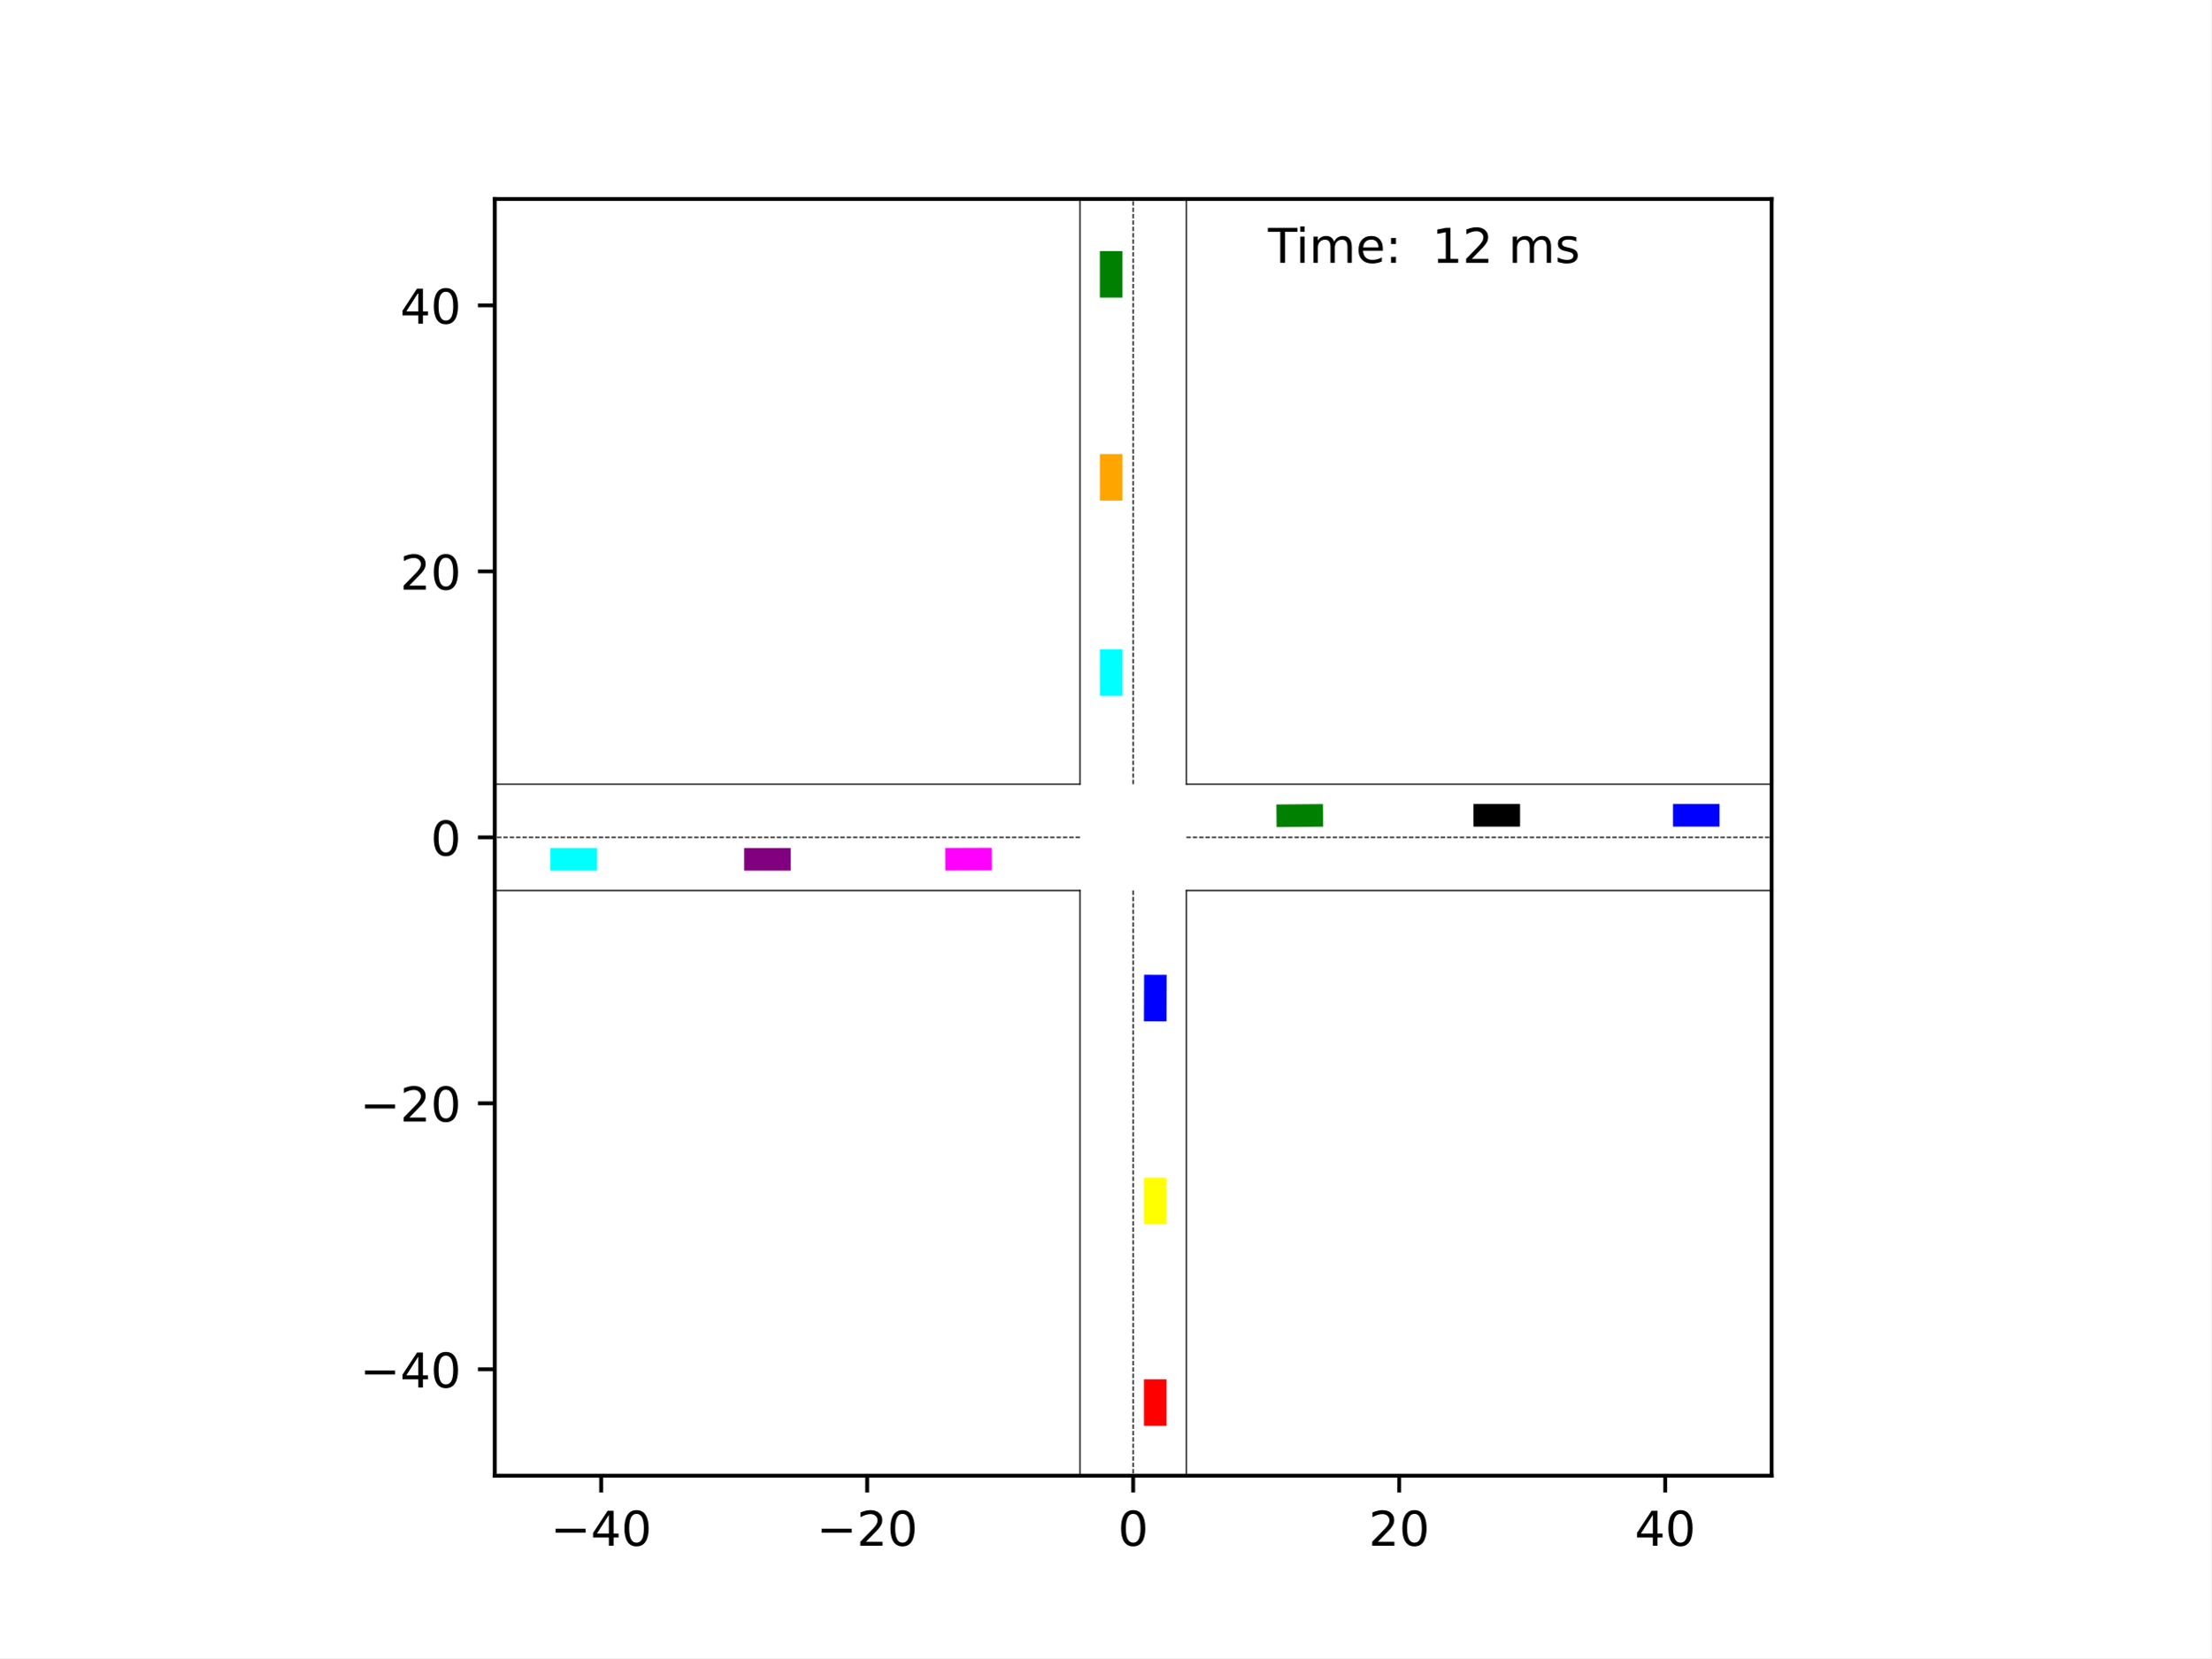
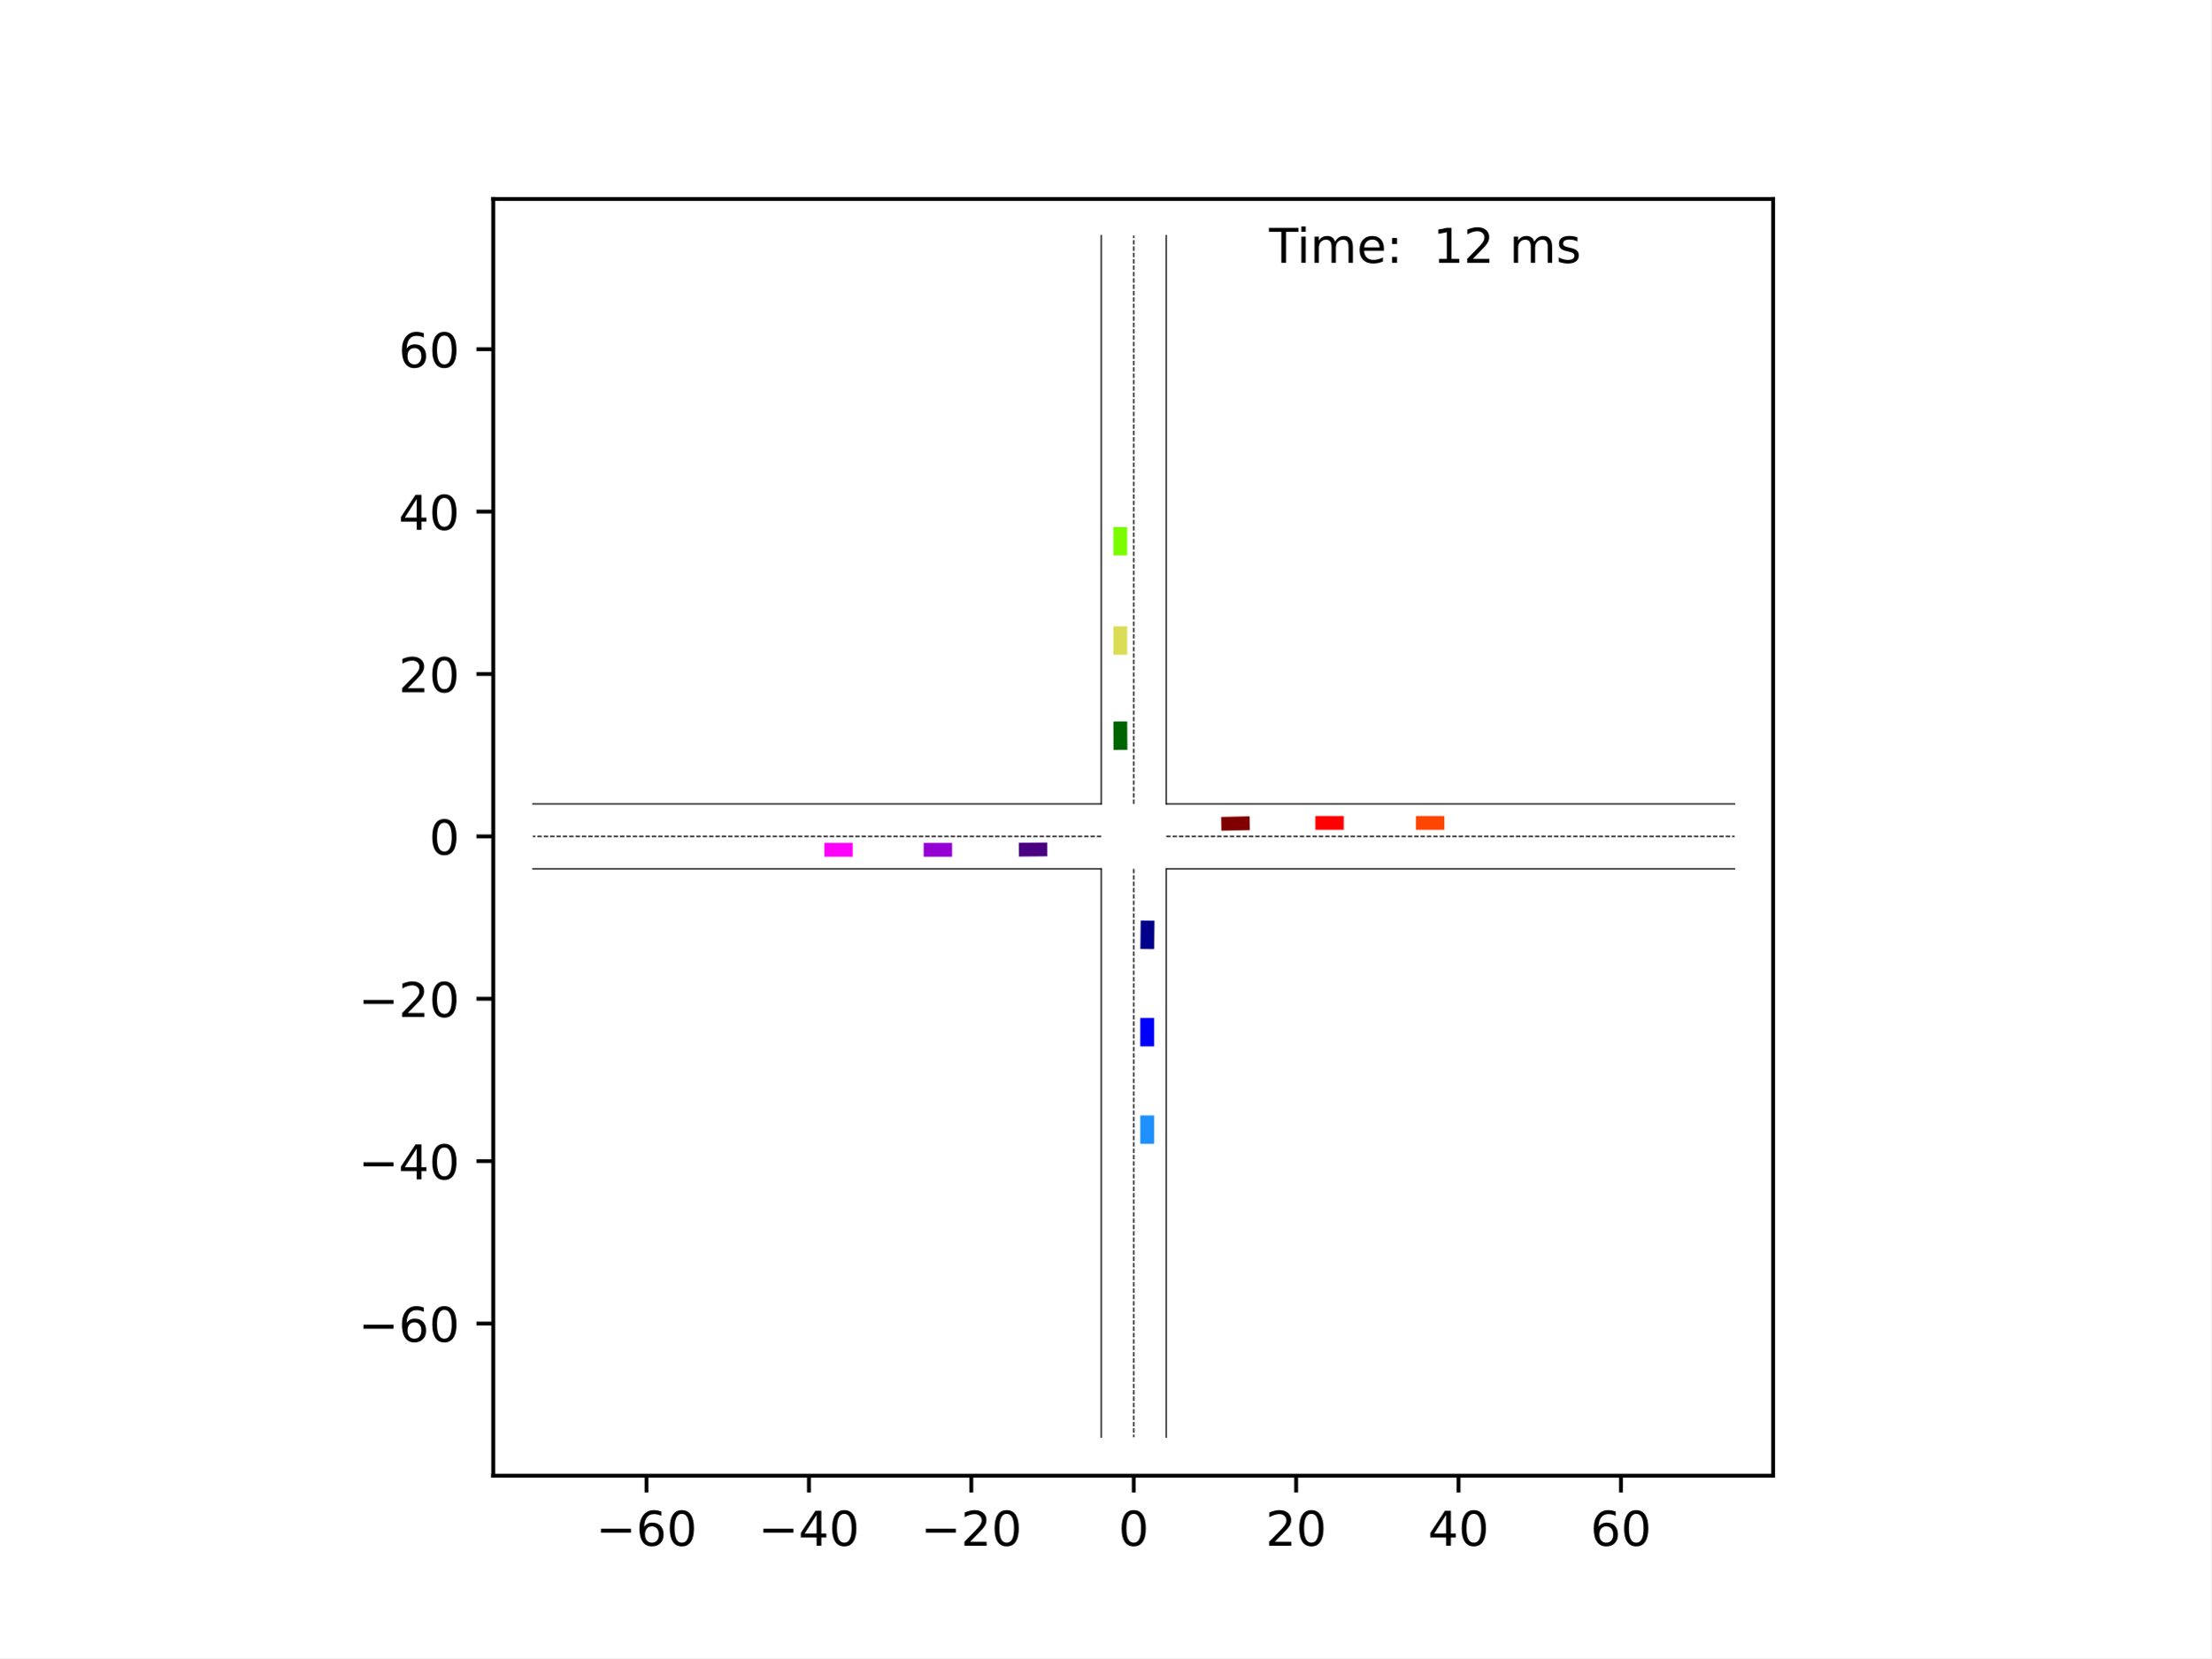
<svg xmlns="http://www.w3.org/2000/svg" xmlns:xlink="http://www.w3.org/1999/xlink" width="460.8pt" height="345.6pt" viewBox="0 0 460.8 345.6" version="1.1">
  <defs>
    <style type="text/css">*{stroke-linejoin: round; stroke-linecap: butt}</style>
  </defs>
  <g id="figure_1">
    <g id="patch_1">
      <path d="M 0 345.6  L 460.8 345.6  L 460.8 0  L 0 0  z " style="fill: #ffffff" />
    </g>
    <g id="axes_1">
      <g id="patch_2">
-         <path d="M 103.104 307.584  L 369.216 307.584  L 369.216 41.472  L 103.104 41.472  z " style="fill: #ffffff" />
+         <path d="M 102.788 307.584  L 369.532 307.584  L 369.532 41.472  L 102.788 41.472  z " style="fill: #ffffff" />
      </g>
      <g id="patch_3">
-         <path d="M 243.107 212.89  L 243.145 203.188  L 238.432 203.17  L 238.394 212.872  z " clip-path="url(#pfd4b394bae)" style="fill: #0000ff" />
+         <path d="M 240.532 197.83  L 240.602 191.907  L 237.725 191.873  L 237.655 197.796  z " clip-path="url(#p323396c1b2)" style="fill: #00008b" />
      </g>
      <g id="patch_4">
-         <path d="M 275.706 167.591  L 266.005 167.672  L 266.044 172.384  L 275.745 172.304  z " clip-path="url(#pfd4b394bae)" style="fill: #008000" />
+         <path d="M 260.41 170.142  L 254.488 170.273  L 254.552 173.149  L 260.474 173.019  z " clip-path="url(#p323396c1b2)" style="fill: #800000" />
      </g>
      <g id="patch_5">
-         <path d="M 229.212 135.332  L 229.222 145.034  L 233.934 145.029  L 233.925 135.327  z " clip-path="url(#pfd4b394bae)" style="fill: #00ffff" />
+         <path d="M 232.04 150.377  L 232.066 156.301  L 234.943 156.288  L 234.917 150.365  z " clip-path="url(#p323396c1b2)" style="fill: #006400" />
      </g>
      <g id="patch_6">
-         <path d="M 197.001 181.459  L 206.703 181.421  L 206.684 176.709  L 196.982 176.747  z " clip-path="url(#pfd4b394bae)" style="fill: #ff00ff" />
+         <path d="M 212.346 178.532  L 218.269 178.482  L 218.245 175.605  L 212.322 175.655  z " clip-path="url(#p323396c1b2)" style="fill: #4b0082" />
      </g>
      <g id="patch_7">
-         <path d="M 243.109 255.148  L 243.109 245.446  L 238.397 245.446  L 238.397 255.148  z " clip-path="url(#pfd4b394bae)" style="fill: #ffff00" />
+         <path d="M 240.517 218.106  L 240.517 212.182  L 237.64 212.182  L 237.64 218.106  z " clip-path="url(#p323396c1b2)" style="fill: #0000ff" />
      </g>
      <g id="patch_8">
-         <path d="M 316.78 167.579  L 307.078 167.579  L 307.078 172.291  L 316.78 172.291  z " clip-path="url(#pfd4b394bae)" />
+         <path d="M 280.054 170.083  L 274.131 170.083  L 274.131 172.96  L 280.054 172.96  z " clip-path="url(#p323396c1b2)" style="fill: #ff0000" />
      </g>
      <g id="patch_9">
-         <path d="M 229.211 94.639  L 229.211 104.341  L 233.923 104.341  L 233.923 94.639  z " clip-path="url(#pfd4b394bae)" style="fill: #ffa500" />
+         <path d="M 232.032 130.546  L 232.032 136.469  L 234.909 136.469  L 234.909 130.546  z " clip-path="url(#p323396c1b2)" style="fill: #dbdc56" />
      </g>
      <g id="patch_10">
-         <path d="M 155.079 181.477  L 164.781 181.477  L 164.781 176.765  L 155.079 176.765  z " clip-path="url(#pfd4b394bae)" style="fill: #800080" />
+         <path d="M 192.494 178.568  L 198.418 178.568  L 198.418 175.691  L 192.494 175.691  z " clip-path="url(#p323396c1b2)" style="fill: #9400d3" />
      </g>
      <g id="patch_11">
-         <path d="M 243.109 297.189  L 243.109 287.487  L 238.397 287.487  L 238.397 297.189  z " clip-path="url(#pfd4b394bae)" style="fill: #ff0000" />
+         <path d="M 240.517 238.414  L 240.517 232.491  L 237.64 232.491  L 237.64 238.414  z " clip-path="url(#p323396c1b2)" style="fill: #1e90ff" />
      </g>
      <g id="patch_12">
-         <path d="M 358.36 167.579  L 348.658 167.579  L 348.658 172.291  L 358.36 172.291  z " clip-path="url(#pfd4b394bae)" style="fill: #0000ff" />
+         <path d="M 301.009 170.083  L 295.085 170.083  L 295.085 172.96  L 301.009 172.96  z " clip-path="url(#p323396c1b2)" style="fill: #ff4500" />
      </g>
      <g id="patch_13">
-         <path d="M 229.211 52.328  L 229.211 62.03  L 233.923 62.03  L 233.923 52.328  z " clip-path="url(#pfd4b394bae)" style="fill: #008000" />
+         <path d="M 232.032 109.841  L 232.032 115.764  L 234.909 115.764  L 234.909 109.841  z " clip-path="url(#p323396c1b2)" style="fill: #7cfc00" />
      </g>
      <g id="patch_14">
-         <path d="M 114.691 181.477  L 124.393 181.477  L 124.393 176.765  L 114.691 176.765  z " clip-path="url(#pfd4b394bae)" style="fill: #00ffff" />
+         <path d="M 171.789 178.568  L 177.713 178.568  L 177.713 175.691  L 171.789 175.691  z " clip-path="url(#p323396c1b2)" style="fill: #ff00ff" />
      </g>
      <g id="matplotlib.axis_1">
        <g id="xtick_1">
          <g id="line2d_1">
            <defs>
-               <path id="mc96eb05656" d="M 0 0  L 0 3.5  " style="stroke: #000000; stroke-width: 0.8" />
+               <path id="m412391adef" d="M 0 0  L 0 3.5  " style="stroke: #000000; stroke-width: 0.8" />
            </defs>
            <g>
-               <use xlink:href="#mc96eb05656" x="125.28" y="307.584" style="stroke: #000000; stroke-width: 0.8" />
+               <use xlink:href="#m412391adef" x="134.73" y="307.584" style="stroke: #000000; stroke-width: 0.8" />
            </g>
          </g>
          <g id="text_1">
-             <g transform="translate(114.7277 322.1824) scale(0.1 -0.1)">
+             <g transform="translate(124.1775 322.1824) scale(0.1 -0.1)">
              <defs>
                <path id="DejaVuSans-2212" d="M 678 2272  L 4684 2272  L 4684 1741  L 678 1741  L 678 2272  z " transform="scale(0.015625)" />
-                 <path id="DejaVuSans-34" d="M 2419 4116  L 825 1625  L 2419 1625  L 2419 4116  z M 2253 4666  L 3047 4666  L 3047 1625  L 3713 1625  L 3713 1100  L 3047 1100  L 3047 0  L 2419 0  L 2419 1100  L 313 1100  L 313 1709  L 2253 4666  z " transform="scale(0.015625)" />
+                 <path id="DejaVuSans-36" d="M 2113 2584  Q 1688 2584 1439 2293  Q 1191 2003 1191 1497  Q 1191 994 1439 701  Q 1688 409 2113 409  Q 2538 409 2786 701  Q 3034 994 3034 1497  Q 3034 2003 2786 2293  Q 2538 2584 2113 2584  z M 3366 4563  L 3366 3988  Q 3128 4100 2886 4159  Q 2644 4219 2406 4219  Q 1781 4219 1451 3797  Q 1122 3375 1075 2522  Q 1259 2794 1537 2939  Q 1816 3084 2150 3084  Q 2853 3084 3261 2657  Q 3669 2231 3669 1497  Q 3669 778 3244 343  Q 2819 -91 2113 -91  Q 1303 -91 875 529  Q 447 1150 447 2328  Q 447 3434 972 4092  Q 1497 4750 2381 4750  Q 2619 4750 2861 4703  Q 3103 4656 3366 4563  z " transform="scale(0.015625)" />
                <path id="DejaVuSans-30" d="M 2034 4250  Q 1547 4250 1301 3770  Q 1056 3291 1056 2328  Q 1056 1369 1301 889  Q 1547 409 2034 409  Q 2525 409 2770 889  Q 3016 1369 3016 2328  Q 3016 3291 2770 3770  Q 2525 4250 2034 4250  z M 2034 4750  Q 2819 4750 3233 4129  Q 3647 3509 3647 2328  Q 3647 1150 3233 529  Q 2819 -91 2034 -91  Q 1250 -91 836 529  Q 422 1150 422 2328  Q 422 3509 836 4129  Q 1250 4750 2034 4750  z " transform="scale(0.015625)" />
              </defs>
              <use xlink:href="#DejaVuSans-2212" />
-               <use xlink:href="#DejaVuSans-34" x="83.789" />
+               <use xlink:href="#DejaVuSans-36" x="83.789" />
              <use xlink:href="#DejaVuSans-30" x="147.412" />
            </g>
          </g>
        </g>
        <g id="xtick_2">
          <g id="line2d_2">
            <g>
-               <use xlink:href="#mc96eb05656" x="180.72" y="307.584" style="stroke: #000000; stroke-width: 0.8" />
+               <use xlink:href="#m412391adef" x="168.578" y="307.584" style="stroke: #000000; stroke-width: 0.8" />
            </g>
          </g>
          <g id="text_2">
-             <g transform="translate(170.1677 322.1824) scale(0.1 -0.1)">
+             <g transform="translate(158.0256 322.1824) scale(0.1 -0.1)">
+               <defs>
+                 <path id="DejaVuSans-34" d="M 2419 4116  L 825 1625  L 2419 1625  L 2419 4116  z M 2253 4666  L 3047 4666  L 3047 1625  L 3713 1625  L 3713 1100  L 3047 1100  L 3047 0  L 2419 0  L 2419 1100  L 313 1100  L 313 1709  L 2253 4666  z " transform="scale(0.015625)" />
+               </defs>
+               <use xlink:href="#DejaVuSans-2212" />
+               <use xlink:href="#DejaVuSans-34" x="83.789" />
+               <use xlink:href="#DejaVuSans-30" x="147.412" />
+             </g>
+           </g>
+         </g>
+         <g id="xtick_3">
+           <g id="line2d_3">
+             <g>
+               <use xlink:href="#m412391adef" x="202.426" y="307.584" style="stroke: #000000; stroke-width: 0.8" />
+             </g>
+           </g>
+           <g id="text_3">
+             <g transform="translate(191.8737 322.1824) scale(0.1 -0.1)">
              <defs>
                <path id="DejaVuSans-32" d="M 1228 531  L 3431 531  L 3431 0  L 469 0  L 469 531  Q 828 903 1448 1529  Q 2069 2156 2228 2338  Q 2531 2678 2651 2914  Q 2772 3150 2772 3378  Q 2772 3750 2511 3984  Q 2250 4219 1831 4219  Q 1534 4219 1204 4116  Q 875 4013 500 3803  L 500 4441  Q 881 4594 1212 4672  Q 1544 4750 1819 4750  Q 2544 4750 2975 4387  Q 3406 4025 3406 3419  Q 3406 3131 3298 2873  Q 3191 2616 2906 2266  Q 2828 2175 2409 1742  Q 1991 1309 1228 531  z " transform="scale(0.015625)" />
              </defs>
              <use xlink:href="#DejaVuSans-2212" />
              <use xlink:href="#DejaVuSans-32" x="83.789" />
              <use xlink:href="#DejaVuSans-30" x="147.412" />
            </g>
          </g>
        </g>
-         <g id="xtick_3">
-           <g id="line2d_3">
-             <g>
-               <use xlink:href="#mc96eb05656" x="236.16" y="307.584" style="stroke: #000000; stroke-width: 0.8" />
-             </g>
-           </g>
-           <g id="text_3">
-             <g transform="translate(232.9787 322.1824) scale(0.1 -0.1)">
-               <use xlink:href="#DejaVuSans-30" />
-             </g>
-           </g>
-         </g>
        <g id="xtick_4">
          <g id="line2d_4">
            <g>
-               <use xlink:href="#mc96eb05656" x="291.6" y="307.584" style="stroke: #000000; stroke-width: 0.8" />
+               <use xlink:href="#m412391adef" x="236.274" y="307.584" style="stroke: #000000; stroke-width: 0.8" />
            </g>
          </g>
          <g id="text_4">
-             <g transform="translate(285.2375 322.1824) scale(0.1 -0.1)">
-               <use xlink:href="#DejaVuSans-32" />
-               <use xlink:href="#DejaVuSans-30" x="63.623" />
+             <g transform="translate(233.0929 322.1824) scale(0.1 -0.1)">
+               <use xlink:href="#DejaVuSans-30" />
            </g>
          </g>
        </g>
        <g id="xtick_5">
          <g id="line2d_5">
            <g>
-               <use xlink:href="#mc96eb05656" x="347.04" y="307.584" style="stroke: #000000; stroke-width: 0.8" />
+               <use xlink:href="#m412391adef" x="270.122" y="307.584" style="stroke: #000000; stroke-width: 0.8" />
            </g>
          </g>
          <g id="text_5">
-             <g transform="translate(340.6775 322.1824) scale(0.1 -0.1)">
+             <g transform="translate(263.7597 322.1824) scale(0.1 -0.1)">
+               <use xlink:href="#DejaVuSans-32" />
+               <use xlink:href="#DejaVuSans-30" x="63.623" />
+             </g>
+           </g>
+         </g>
+         <g id="xtick_6">
+           <g id="line2d_6">
+             <g>
+               <use xlink:href="#m412391adef" x="303.97" y="307.584" style="stroke: #000000; stroke-width: 0.8" />
+             </g>
+           </g>
+           <g id="text_6">
+             <g transform="translate(297.6078 322.1824) scale(0.1 -0.1)">
              <use xlink:href="#DejaVuSans-34" />
+               <use xlink:href="#DejaVuSans-30" x="63.623" />
+             </g>
+           </g>
+         </g>
+         <g id="xtick_7">
+           <g id="line2d_7">
+             <g>
+               <use xlink:href="#m412391adef" x="337.818" y="307.584" style="stroke: #000000; stroke-width: 0.8" />
+             </g>
+           </g>
+           <g id="text_7">
+             <g transform="translate(331.4559 322.1824) scale(0.1 -0.1)">
+               <use xlink:href="#DejaVuSans-36" />
              <use xlink:href="#DejaVuSans-30" x="63.623" />
            </g>
          </g>
        </g>
      </g>
      <g id="matplotlib.axis_2">
        <g id="ytick_1">
-           <g id="line2d_6">
+           <g id="line2d_8">
            <defs>
-               <path id="m4bfa9e12db" d="M 0 0  L -3.5 0  " style="stroke: #000000; stroke-width: 0.8" />
+               <path id="mc5d114cc2a" d="M 0 0  L -3.5 0  " style="stroke: #000000; stroke-width: 0.8" />
            </defs>
            <g>
-               <use xlink:href="#m4bfa9e12db" x="103.104" y="285.408" style="stroke: #000000; stroke-width: 0.8" />
-             </g>
-           </g>
-           <g id="text_6">
-             <g transform="translate(74.99931 289.2072) scale(0.1 -0.1)">
+               <use xlink:href="#mc5d114cc2a" x="102.788" y="275.87" style="stroke: #000000; stroke-width: 0.8" />
+             </g>
+           </g>
+           <g id="text_8">
+             <g transform="translate(74.68291 279.6692) scale(0.1 -0.1)">
+               <use xlink:href="#DejaVuSans-2212" />
+               <use xlink:href="#DejaVuSans-36" x="83.789" />
+               <use xlink:href="#DejaVuSans-30" x="147.412" />
+             </g>
+           </g>
+         </g>
+         <g id="ytick_2">
+           <g id="line2d_9">
+             <g>
+               <use xlink:href="#mc5d114cc2a" x="102.788" y="242.022" style="stroke: #000000; stroke-width: 0.8" />
+             </g>
+           </g>
+           <g id="text_9">
+             <g transform="translate(74.68291 245.8211) scale(0.1 -0.1)">
              <use xlink:href="#DejaVuSans-2212" />
              <use xlink:href="#DejaVuSans-34" x="83.789" />
              <use xlink:href="#DejaVuSans-30" x="147.412" />
            </g>
          </g>
        </g>
-         <g id="ytick_2">
-           <g id="line2d_7">
-             <g>
-               <use xlink:href="#m4bfa9e12db" x="103.104" y="229.968" style="stroke: #000000; stroke-width: 0.8" />
-             </g>
-           </g>
-           <g id="text_7">
-             <g transform="translate(74.99931 233.7672) scale(0.1 -0.1)">
+         <g id="ytick_3">
+           <g id="line2d_10">
+             <g>
+               <use xlink:href="#mc5d114cc2a" x="102.788" y="208.174" style="stroke: #000000; stroke-width: 0.8" />
+             </g>
+           </g>
+           <g id="text_10">
+             <g transform="translate(74.68291 211.973) scale(0.1 -0.1)">
              <use xlink:href="#DejaVuSans-2212" />
              <use xlink:href="#DejaVuSans-32" x="83.789" />
              <use xlink:href="#DejaVuSans-30" x="147.412" />
            </g>
          </g>
        </g>
-         <g id="ytick_3">
-           <g id="line2d_8">
-             <g>
-               <use xlink:href="#m4bfa9e12db" x="103.104" y="174.528" style="stroke: #000000; stroke-width: 0.8" />
-             </g>
-           </g>
-           <g id="text_8">
-             <g transform="translate(89.7415 178.3272) scale(0.1 -0.1)">
+         <g id="ytick_4">
+           <g id="line2d_11">
+             <g>
+               <use xlink:href="#mc5d114cc2a" x="102.788" y="174.326" style="stroke: #000000; stroke-width: 0.8" />
+             </g>
+           </g>
+           <g id="text_11">
+             <g transform="translate(89.4251 178.1249) scale(0.1 -0.1)">
              <use xlink:href="#DejaVuSans-30" />
            </g>
          </g>
        </g>
-         <g id="ytick_4">
-           <g id="line2d_9">
-             <g>
-               <use xlink:href="#m4bfa9e12db" x="103.104" y="119.088" style="stroke: #000000; stroke-width: 0.8" />
-             </g>
-           </g>
-           <g id="text_9">
-             <g transform="translate(83.379 122.8872) scale(0.1 -0.1)">
+         <g id="ytick_5">
+           <g id="line2d_12">
+             <g>
+               <use xlink:href="#mc5d114cc2a" x="102.788" y="140.478" style="stroke: #000000; stroke-width: 0.8" />
+             </g>
+           </g>
+           <g id="text_12">
+             <g transform="translate(83.0626 144.2769) scale(0.1 -0.1)">
              <use xlink:href="#DejaVuSans-32" />
              <use xlink:href="#DejaVuSans-30" x="63.623" />
            </g>
          </g>
        </g>
-         <g id="ytick_5">
-           <g id="line2d_10">
-             <g>
-               <use xlink:href="#m4bfa9e12db" x="103.104" y="63.648" style="stroke: #000000; stroke-width: 0.8" />
-             </g>
-           </g>
-           <g id="text_10">
-             <g transform="translate(83.379 67.44722) scale(0.1 -0.1)">
+         <g id="ytick_6">
+           <g id="line2d_13">
+             <g>
+               <use xlink:href="#mc5d114cc2a" x="102.788" y="106.63" style="stroke: #000000; stroke-width: 0.8" />
+             </g>
+           </g>
+           <g id="text_13">
+             <g transform="translate(83.0626 110.4288) scale(0.1 -0.1)">
              <use xlink:href="#DejaVuSans-34" />
              <use xlink:href="#DejaVuSans-30" x="63.623" />
            </g>
          </g>
        </g>
-       </g>
-       <g id="line2d_11">
-         <path d="M 247.248 346.6  L 247.248 185.616  " clip-path="url(#pfd4b394bae)" style="fill: none; stroke: #000000; stroke-width: 0.25; stroke-linecap: square" />
-       </g>
-       <g id="line2d_12">
-         <path d="M 247.248 185.616  L 413.568 185.616  " clip-path="url(#pfd4b394bae)" style="fill: none; stroke: #000000; stroke-width: 0.25; stroke-linecap: square" />
-       </g>
-       <g id="line2d_13">
-         <path d="M 413.568 163.44  L 247.248 163.44  " clip-path="url(#pfd4b394bae)" style="fill: none; stroke: #000000; stroke-width: 0.25; stroke-linecap: square" />
-       </g>
-       <g id="line2d_14">
-         <path d="M 247.248 163.44  L 247.248 -1  " clip-path="url(#pfd4b394bae)" style="fill: none; stroke: #000000; stroke-width: 0.25; stroke-linecap: square" />
+         <g id="ytick_7">
+           <g id="line2d_14">
+             <g>
+               <use xlink:href="#mc5d114cc2a" x="102.788" y="72.781" style="stroke: #000000; stroke-width: 0.8" />
+             </g>
+           </g>
+           <g id="text_14">
+             <g transform="translate(83.0626 76.5807) scale(0.1 -0.1)">
+               <use xlink:href="#DejaVuSans-36" />
+               <use xlink:href="#DejaVuSans-30" x="63.623" />
+             </g>
+           </g>
+         </g>
      </g>
      <g id="line2d_15">
-         <path d="M 225.072 -1  L 225.072 163.44  " clip-path="url(#pfd4b394bae)" style="fill: none; stroke: #000000; stroke-width: 0.25; stroke-linecap: square" />
+         <path d="M 243.044 299.564  L 243.044 181.095  " clip-path="url(#p323396c1b2)" style="fill: none; stroke: #000000; stroke-width: 0.25; stroke-linecap: square" />
      </g>
      <g id="line2d_16">
-         <path d="M 225.072 163.44  L 58.752 163.44  " clip-path="url(#pfd4b394bae)" style="fill: none; stroke: #000000; stroke-width: 0.25; stroke-linecap: square" />
+         <path d="M 243.044 181.095  L 361.512 181.095  " clip-path="url(#p323396c1b2)" style="fill: none; stroke: #000000; stroke-width: 0.25; stroke-linecap: square" />
      </g>
      <g id="line2d_17">
-         <path d="M 58.752 185.616  L 225.072 185.616  " clip-path="url(#pfd4b394bae)" style="fill: none; stroke: #000000; stroke-width: 0.25; stroke-linecap: square" />
+         <path d="M 361.512 167.556  L 243.044 167.556  " clip-path="url(#p323396c1b2)" style="fill: none; stroke: #000000; stroke-width: 0.25; stroke-linecap: square" />
      </g>
      <g id="line2d_18">
-         <path d="M 225.072 185.616  L 225.072 346.6  " clip-path="url(#pfd4b394bae)" style="fill: none; stroke: #000000; stroke-width: 0.25; stroke-linecap: square" />
+         <path d="M 243.044 167.556  L 243.044 49.088  " clip-path="url(#p323396c1b2)" style="fill: none; stroke: #000000; stroke-width: 0.25; stroke-linecap: square" />
      </g>
      <g id="line2d_19">
-         <path d="M 247.248 174.528  L 413.568 174.528  " clip-path="url(#pfd4b394bae)" style="fill: none; stroke-dasharray: 0.925,0.4; stroke-dashoffset: 0; stroke: #000000; stroke-width: 0.25" />
+         <path d="M 229.505 49.088  L 229.505 167.556  " clip-path="url(#p323396c1b2)" style="fill: none; stroke: #000000; stroke-width: 0.25; stroke-linecap: square" />
      </g>
      <g id="line2d_20">
-         <path d="M 236.16 163.44  L 236.16 -1  " clip-path="url(#pfd4b394bae)" style="fill: none; stroke-dasharray: 0.925,0.4; stroke-dashoffset: 0; stroke: #000000; stroke-width: 0.25" />
+         <path d="M 229.505 167.556  L 111.036 167.556  " clip-path="url(#p323396c1b2)" style="fill: none; stroke: #000000; stroke-width: 0.25; stroke-linecap: square" />
      </g>
      <g id="line2d_21">
-         <path d="M 225.072 174.528  L 58.752 174.528  " clip-path="url(#pfd4b394bae)" style="fill: none; stroke-dasharray: 0.925,0.4; stroke-dashoffset: 0; stroke: #000000; stroke-width: 0.25" />
+         <path d="M 111.036 181.095  L 229.505 181.095  " clip-path="url(#p323396c1b2)" style="fill: none; stroke: #000000; stroke-width: 0.25; stroke-linecap: square" />
      </g>
      <g id="line2d_22">
-         <path d="M 236.16 185.616  L 236.16 346.6  " clip-path="url(#pfd4b394bae)" style="fill: none; stroke-dasharray: 0.925,0.4; stroke-dashoffset: 0; stroke: #000000; stroke-width: 0.25" />
+         <path d="M 229.505 181.095  L 229.505 299.564  " clip-path="url(#p323396c1b2)" style="fill: none; stroke: #000000; stroke-width: 0.25; stroke-linecap: square" />
+       </g>
+       <g id="line2d_23">
+         <path d="M 243.044 174.326  L 361.512 174.326  " clip-path="url(#p323396c1b2)" style="fill: none; stroke-dasharray: 0.925,0.4; stroke-dashoffset: 0; stroke: #000000; stroke-width: 0.25" />
+       </g>
+       <g id="line2d_24">
+         <path d="M 236.274 167.556  L 236.274 49.088  " clip-path="url(#p323396c1b2)" style="fill: none; stroke-dasharray: 0.925,0.4; stroke-dashoffset: 0; stroke: #000000; stroke-width: 0.25" />
+       </g>
+       <g id="line2d_25">
+         <path d="M 229.505 174.326  L 111.036 174.326  " clip-path="url(#p323396c1b2)" style="fill: none; stroke-dasharray: 0.925,0.4; stroke-dashoffset: 0; stroke: #000000; stroke-width: 0.25" />
+       </g>
+       <g id="line2d_26">
+         <path d="M 236.274 181.095  L 236.274 299.564  " clip-path="url(#p323396c1b2)" style="fill: none; stroke-dasharray: 0.925,0.4; stroke-dashoffset: 0; stroke: #000000; stroke-width: 0.25" />
      </g>
      <g id="patch_15">
-         <path d="M 103.104 307.584  L 103.104 41.472  " style="fill: none; stroke: #000000; stroke-width: 0.8; stroke-linejoin: miter; stroke-linecap: square" />
+         <path d="M 102.788 307.584  L 102.788 41.472  " style="fill: none; stroke: #000000; stroke-width: 0.8; stroke-linejoin: miter; stroke-linecap: square" />
      </g>
      <g id="patch_16">
-         <path d="M 369.216 307.584  L 369.216 41.472  " style="fill: none; stroke: #000000; stroke-width: 0.8; stroke-linejoin: miter; stroke-linecap: square" />
+         <path d="M 369.532 307.584  L 369.532 41.472  " style="fill: none; stroke: #000000; stroke-width: 0.8; stroke-linejoin: miter; stroke-linecap: square" />
      </g>
      <g id="patch_17">
-         <path d="M 103.104 307.584  L 369.216 307.584  " style="fill: none; stroke: #000000; stroke-width: 0.8; stroke-linejoin: miter; stroke-linecap: square" />
+         <path d="M 102.788 307.584  L 369.532 307.584  " style="fill: none; stroke: #000000; stroke-width: 0.8; stroke-linejoin: miter; stroke-linecap: square" />
      </g>
      <g id="patch_18">
-         <path d="M 103.104 41.472  L 369.216 41.472  " style="fill: none; stroke: #000000; stroke-width: 0.8; stroke-linejoin: miter; stroke-linecap: square" />
-       </g>
-       <g id="text_11">
-         <g transform="translate(264.2539 54.7776) scale(0.1 -0.1)">
+         <path d="M 102.788 41.472  L 369.532 41.472  " style="fill: none; stroke: #000000; stroke-width: 0.8; stroke-linejoin: miter; stroke-linecap: square" />
+       </g>
+       <g id="text_15">
+         <g transform="translate(264.4754 54.7776) scale(0.1 -0.1)">
          <defs>
            <path id="DejaVuSans-54" d="M -19 4666  L 3928 4666  L 3928 4134  L 2272 4134  L 2272 0  L 1638 0  L 1638 4134  L -19 4134  L -19 4666  z " transform="scale(0.015625)" />
            <path id="DejaVuSans-69" d="M 603 3500  L 1178 3500  L 1178 0  L 603 0  L 603 3500  z M 603 4863  L 1178 4863  L 1178 4134  L 603 4134  L 603 4863  z " transform="scale(0.015625)" />
            <path id="DejaVuSans-6d" d="M 3328 2828  Q 3544 3216 3844 3400  Q 4144 3584 4550 3584  Q 5097 3584 5394 3201  Q 5691 2819 5691 2113  L 5691 0  L 5113 0  L 5113 2094  Q 5113 2597 4934 2840  Q 4756 3084 4391 3084  Q 3944 3084 3684 2787  Q 3425 2491 3425 1978  L 3425 0  L 2847 0  L 2847 2094  Q 2847 2600 2669 2842  Q 2491 3084 2119 3084  Q 1678 3084 1418 2786  Q 1159 2488 1159 1978  L 1159 0  L 581 0  L 581 3500  L 1159 3500  L 1159 2956  Q 1356 3278 1631 3431  Q 1906 3584 2284 3584  Q 2666 3584 2933 3390  Q 3200 3197 3328 2828  z " transform="scale(0.015625)" />
            <path id="DejaVuSans-65" d="M 3597 1894  L 3597 1613  L 953 1613  Q 991 1019 1311 708  Q 1631 397 2203 397  Q 2534 397 2845 478  Q 3156 559 3463 722  L 3463 178  Q 3153 47 2828 -22  Q 2503 -91 2169 -91  Q 1331 -91 842 396  Q 353 884 353 1716  Q 353 2575 817 3079  Q 1281 3584 2069 3584  Q 2775 3584 3186 3129  Q 3597 2675 3597 1894  z M 3022 2063  Q 3016 2534 2758 2815  Q 2500 3097 2075 3097  Q 1594 3097 1305 2825  Q 1016 2553 972 2059  L 3022 2063  z " transform="scale(0.015625)" />
            <path id="DejaVuSans-3a" d="M 750 794  L 1409 794  L 1409 0  L 750 0  L 750 794  z M 750 3309  L 1409 3309  L 1409 2516  L 750 2516  L 750 3309  z " transform="scale(0.015625)" />
            <path id="DejaVuSans-20" transform="scale(0.015625)" />
            <path id="DejaVuSans-31" d="M 794 531  L 1825 531  L 1825 4091  L 703 3866  L 703 4441  L 1819 4666  L 2450 4666  L 2450 531  L 3481 531  L 3481 0  L 794 0  L 794 531  z " transform="scale(0.015625)" />
            <path id="DejaVuSans-73" d="M 2834 3397  L 2834 2853  Q 2591 2978 2328 3040  Q 2066 3103 1784 3103  Q 1356 3103 1142 2972  Q 928 2841 928 2578  Q 928 2378 1081 2264  Q 1234 2150 1697 2047  L 1894 2003  Q 2506 1872 2764 1633  Q 3022 1394 3022 966  Q 3022 478 2636 193  Q 2250 -91 1575 -91  Q 1294 -91 989 -36  Q 684 19 347 128  L 347 722  Q 666 556 975 473  Q 1284 391 1588 391  Q 1994 391 2212 530  Q 2431 669 2431 922  Q 2431 1156 2273 1281  Q 2116 1406 1581 1522  L 1381 1569  Q 847 1681 609 1914  Q 372 2147 372 2553  Q 372 3047 722 3315  Q 1072 3584 1716 3584  Q 2034 3584 2315 3537  Q 2597 3491 2834 3397  z " transform="scale(0.015625)" />
          </defs>
          <use xlink:href="#DejaVuSans-54" />
          <use xlink:href="#DejaVuSans-69" x="57.959" />
          <use xlink:href="#DejaVuSans-6d" x="85.742" />
          <use xlink:href="#DejaVuSans-65" x="183.154" />
          <use xlink:href="#DejaVuSans-3a" x="244.678" />
          <use xlink:href="#DejaVuSans-20" x="278.369" />
          <use xlink:href="#DejaVuSans-20" x="310.156" />
          <use xlink:href="#DejaVuSans-31" x="341.943" />
          <use xlink:href="#DejaVuSans-32" x="405.566" />
          <use xlink:href="#DejaVuSans-20" x="469.189" />
          <use xlink:href="#DejaVuSans-6d" x="500.977" />
          <use xlink:href="#DejaVuSans-73" x="598.389" />
        </g>
      </g>
    </g>
  </g>
  <defs>
-     <clipPath id="pfd4b394bae">
-       <rect x="103.104" y="41.472" width="266.112" height="266.112" />
+     <clipPath id="p323396c1b2">
+       <rect x="102.788" y="41.472" width="266.745" height="266.112" />
    </clipPath>
  </defs>
</svg>
